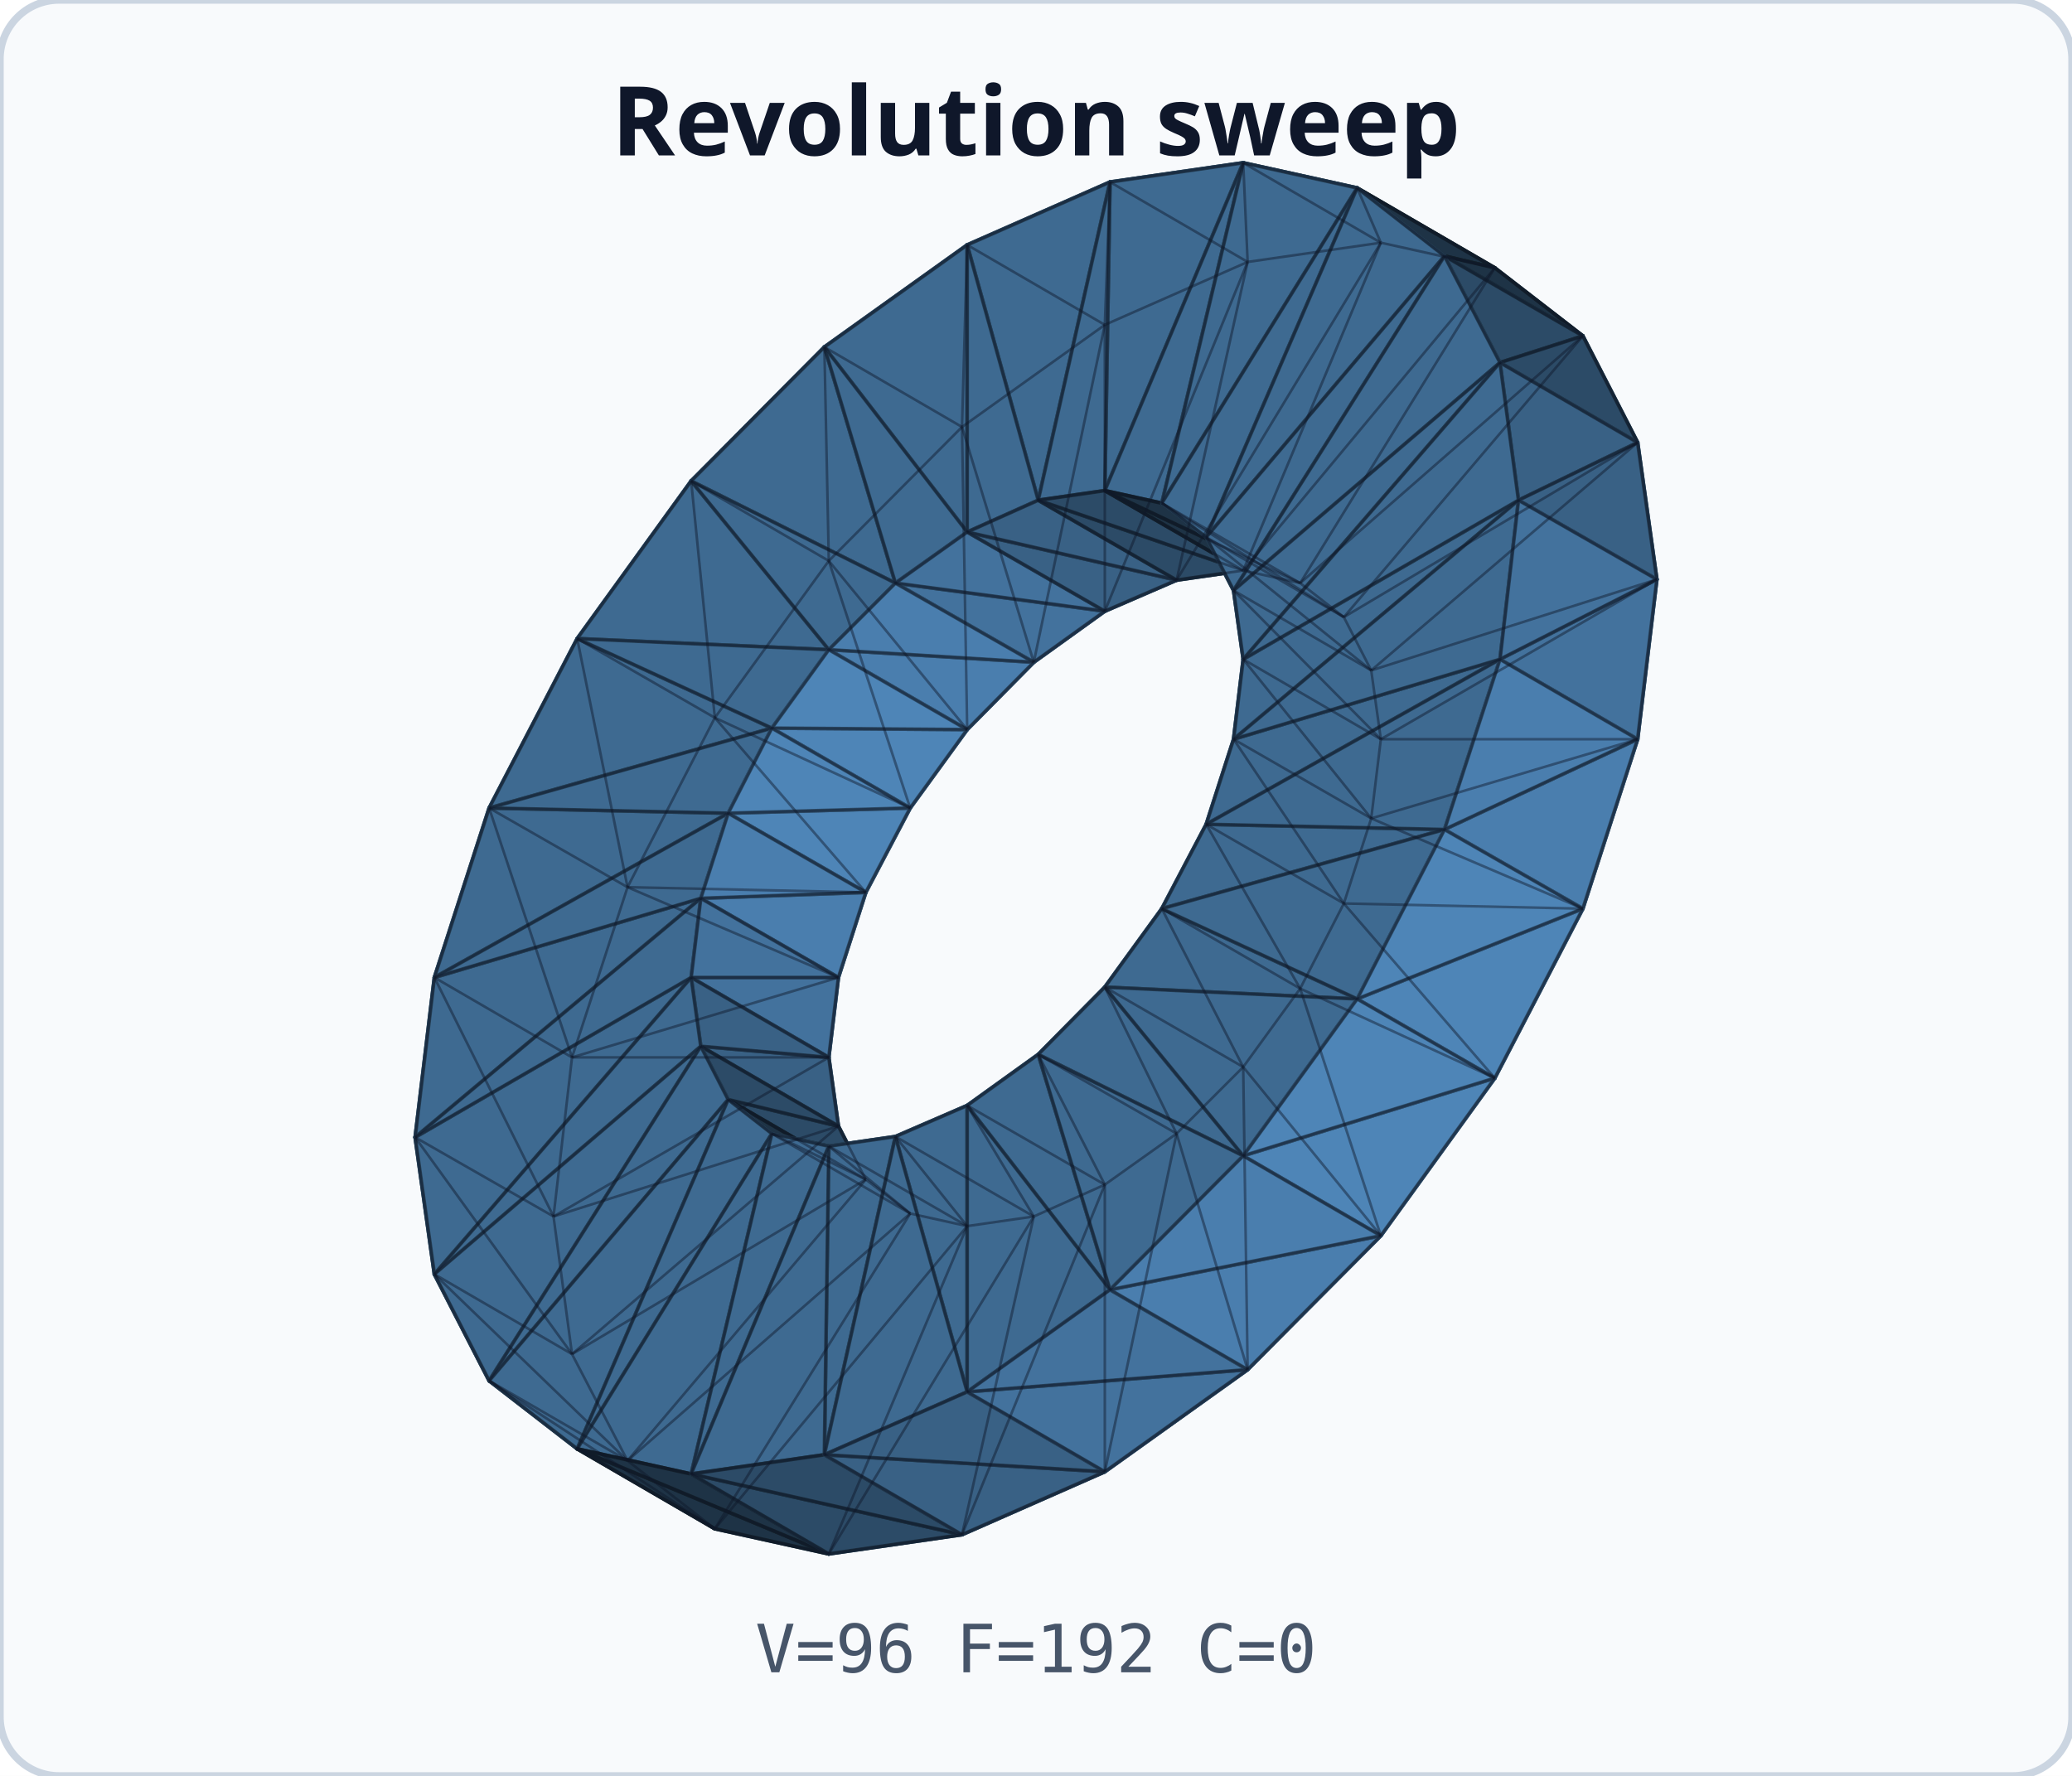
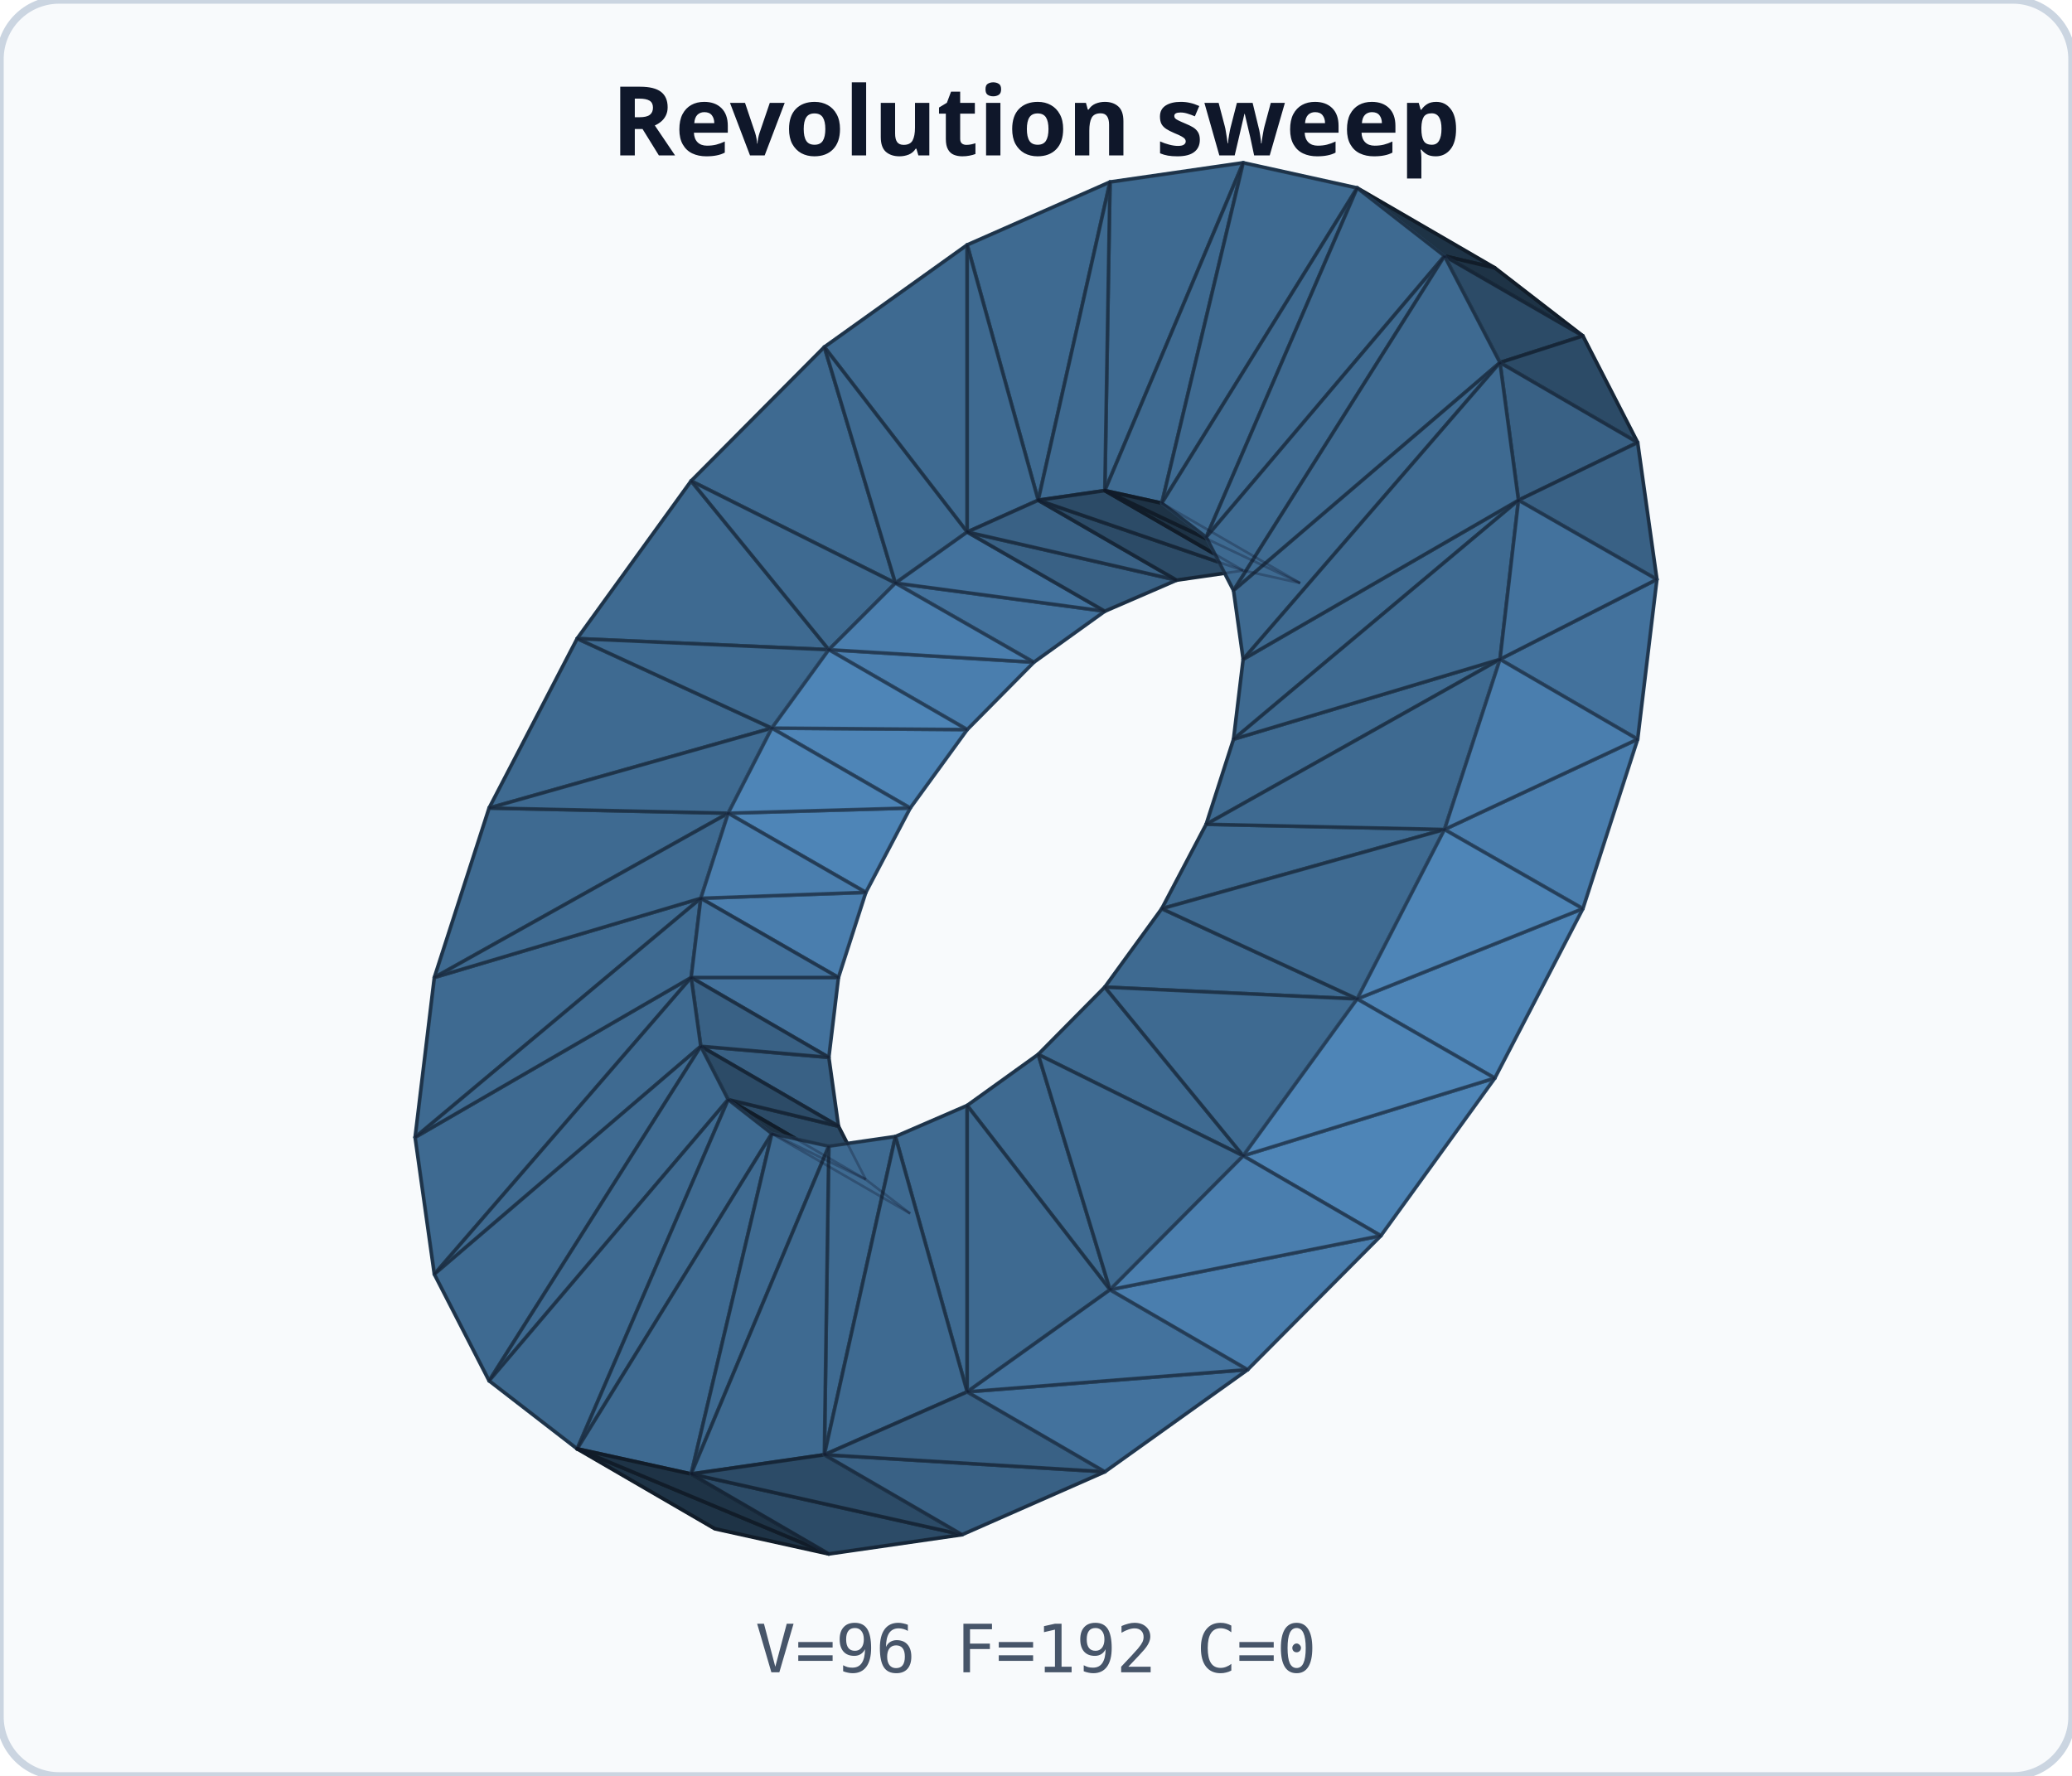
<svg xmlns="http://www.w3.org/2000/svg" width="280" height="240" viewBox="0 0 280 240" role="img" aria-labelledby="panel-title">
  <rect width="100%" height="100%" fill="white" />
  <g>
    <rect x="0.0" y="0.0" width="280.0" height="240.0" rx="8" fill="#f8fafc" stroke="#cbd5e1" />
    <text x="140.0" y="21.0" text-anchor="middle" font-family="sans-serif" font-size="13" font-weight="600" fill="#0f172a">Revolution sweep</text>
    <g stroke-linejoin="round">
-       <polygon points="84.8,119.9 78.0,86.3 96.6,97.0" fill="#4e85b7" stroke="#2f506e" stroke-width="0.5" />
-       <polygon points="96.6,97.0 93.4,65.0 112.0,75.8" fill="#4e85b7" stroke="#2f506e" stroke-width="0.5" />
-       <polygon points="77.3,142.9 66.1,109.2 84.8,119.9" fill="#4a7eae" stroke="#2d4c68" stroke-width="0.5" />
-       <polygon points="96.6,97.0 78.0,86.3 93.4,65.0" fill="#4e85b7" stroke="#2f506e" stroke-width="0.5" />
-       <polygon points="84.8,119.9 66.1,109.2 78.0,86.3" fill="#4e85b7" stroke="#2f506e" stroke-width="0.5" />
-       <polygon points="112.0,75.8 111.4,46.9 130.0,57.7" fill="#4a7eae" stroke="#2d4c68" stroke-width="0.5" />
-       <polygon points="123.0,109.2 96.6,97.0 112.0,75.8" fill="#3e6a91" stroke="#254057" stroke-width="0.5" />
-       <polygon points="117.0,120.6 84.8,119.9 96.6,97.0" fill="#3e6a91" stroke="#254057" stroke-width="0.5" />
-       <polygon points="112.0,75.8 93.4,65.0 111.4,46.9" fill="#4a7eae" stroke="#2d4c68" stroke-width="0.5" />
-       <polygon points="77.3,142.9 58.7,132.1 66.1,109.2" fill="#4a7eae" stroke="#2d4c68" stroke-width="0.5" />
-       <polygon points="130.7,98.6 112.0,75.8 130.0,57.7" fill="#3e6a91" stroke="#254057" stroke-width="0.5" />
-       <polygon points="113.3,132.1 77.3,142.9 84.8,119.9" fill="#3e6a91" stroke="#254057" stroke-width="0.5" />
-       <polygon points="74.8,164.4 58.7,132.1 77.3,142.9" fill="#43729d" stroke="#28445e" stroke-width="0.5" />
-       <polygon points="130.0,57.7 130.7,33.1 149.3,43.9" fill="#43729d" stroke="#28445e" stroke-width="0.5" />
-       <polygon points="130.0,57.7 111.4,46.9 130.7,33.1" fill="#43729d" stroke="#28445e" stroke-width="0.5" />
-       <polygon points="139.7,89.5 130.0,57.7 149.3,43.9" fill="#3e6a91" stroke="#254057" stroke-width="0.5" />
-       <polygon points="117.0,120.6 96.6,97.0 123.0,109.2" fill="#3e6a91" stroke="#254057" stroke-width="0.5" />
-       <polygon points="123.0,109.2 112.0,75.8 130.7,98.6" fill="#3e6a91" stroke="#254057" stroke-width="0.5" />
      <polygon points="66.1,109.2 104.3,98.4 78.0,86.3" fill="#3e6a91" stroke="#254057" stroke-width="0.5" />
-       <polygon points="112.0,142.9 74.8,164.4 77.3,142.9" fill="#3e6a91" stroke="#254057" stroke-width="0.5" />
-       <polygon points="74.8,164.4 56.1,153.7 58.7,132.1" fill="#43729d" stroke="#28445e" stroke-width="0.5" />
      <polygon points="78.0,86.3 112.0,87.8 93.4,65.0" fill="#3e6a91" stroke="#254057" stroke-width="0.5" />
-       <polygon points="113.3,132.1 84.8,119.9 117.0,120.6" fill="#3e6a91" stroke="#254057" stroke-width="0.5" />
      <polygon points="58.7,132.1 98.4,109.9 66.1,109.2" fill="#3e6a91" stroke="#254057" stroke-width="0.5" />
-       <polygon points="130.7,98.6 130.0,57.7 139.7,89.5" fill="#3e6a91" stroke="#254057" stroke-width="0.5" />
-       <polygon points="77.3,183.0 56.1,153.7 74.8,164.4" fill="#396185" stroke="#223a50" stroke-width="0.5" />
      <polygon points="93.4,65.0 121.0,78.8 111.4,46.9" fill="#3e6a91" stroke="#254057" stroke-width="0.5" />
-       <polygon points="112.0,142.9 77.3,142.9 113.3,132.1" fill="#3e6a91" stroke="#254057" stroke-width="0.5" />
-       <polygon points="149.3,82.6 149.3,43.9 168.6,35.4" fill="#3e6a91" stroke="#254057" stroke-width="0.5" />
-       <polygon points="149.3,43.9 130.7,33.1 150.0,24.6" fill="#396185" stroke="#223a50" stroke-width="0.5" />
-       <polygon points="149.3,43.9 150.0,24.6 168.6,35.4" fill="#396185" stroke="#223a50" stroke-width="0.5" />
-       <polygon points="139.7,89.5 149.3,43.9 149.3,82.6" fill="#3e6a91" stroke="#254057" stroke-width="0.5" />
      <polygon points="56.1,153.7 94.7,121.4 58.7,132.1" fill="#3e6a91" stroke="#254057" stroke-width="0.5" />
-       <polygon points="113.3,152.2 77.3,183.0 74.8,164.4" fill="#3e6a91" stroke="#254057" stroke-width="0.5" />
      <polygon points="78.0,86.3 104.3,98.4 112.0,87.8" fill="#3e6a91" stroke="#254057" stroke-width="0.5" />
      <polygon points="66.1,109.2 98.4,109.9 104.3,98.4" fill="#3e6a91" stroke="#254057" stroke-width="0.5" />
      <polygon points="111.4,46.9 130.7,71.9 130.7,33.1" fill="#3e6a91" stroke="#254057" stroke-width="0.5" />
-       <polygon points="77.3,183.0 58.7,172.2 56.1,153.7" fill="#396185" stroke="#223a50" stroke-width="0.5" />
      <polygon points="93.4,65.0 112.0,87.8 121.0,78.8" fill="#3e6a91" stroke="#254057" stroke-width="0.5" />
-       <polygon points="113.3,152.2 74.8,164.4 112.0,142.9" fill="#3e6a91" stroke="#254057" stroke-width="0.5" />
      <polygon points="104.3,98.4 123.0,109.2 130.7,98.6" fill="#4e85b7" stroke="#2f506e" stroke-width="0.5" />
      <polygon points="98.4,109.9 117.0,120.6 123.0,109.2" fill="#4e85b7" stroke="#2f506e" stroke-width="0.5" />
      <polygon points="58.7,132.1 94.7,121.4 98.4,109.9" fill="#3e6a91" stroke="#254057" stroke-width="0.5" />
      <polygon points="112.0,87.8 130.7,98.6 139.7,89.5" fill="#4a7eae" stroke="#2d4c68" stroke-width="0.5" />
      <polygon points="94.7,121.4 113.3,132.1 117.0,120.6" fill="#4a7eae" stroke="#2d4c68" stroke-width="0.5" />
      <polygon points="98.4,109.9 123.0,109.2 104.3,98.4" fill="#4e85b7" stroke="#2f506e" stroke-width="0.5" />
      <polygon points="111.4,46.9 121.0,78.8 130.7,71.9" fill="#3e6a91" stroke="#254057" stroke-width="0.5" />
      <polygon points="104.3,98.4 130.7,98.6 112.0,87.8" fill="#4e85b7" stroke="#2f506e" stroke-width="0.5" />
-       <polygon points="149.3,82.6 168.6,35.4 159.0,78.4" fill="#3e6a91" stroke="#254057" stroke-width="0.5" />
-       <polygon points="84.8,197.4 58.7,172.2 77.3,183.0" fill="#2c4b67" stroke="#1a2d3e" stroke-width="0.5" />
      <polygon points="94.7,121.4 117.0,120.6 98.4,109.9" fill="#4a7eae" stroke="#2d4c68" stroke-width="0.5" />
      <polygon points="121.0,78.8 139.7,89.5 149.3,82.6" fill="#43729d" stroke="#28445e" stroke-width="0.5" />
      <polygon points="58.7,172.2 93.4,132.1 56.1,153.7" fill="#3e6a91" stroke="#254057" stroke-width="0.5" />
-       <polygon points="159.0,78.4 168.6,35.4 186.6,32.8" fill="#3e6a91" stroke="#254057" stroke-width="0.5" />
      <polygon points="112.0,87.8 139.7,89.5 121.0,78.8" fill="#4a7eae" stroke="#2d4c68" stroke-width="0.5" />
      <polygon points="56.1,153.7 93.4,132.1 94.7,121.4" fill="#3e6a91" stroke="#254057" stroke-width="0.5" />
      <polygon points="93.4,132.1 112.0,142.9 113.3,132.1" fill="#43729d" stroke="#28445e" stroke-width="0.5" />
      <polygon points="130.7,33.1 140.3,67.6 150.0,24.6" fill="#3e6a91" stroke="#254057" stroke-width="0.5" />
-       <polygon points="168.6,35.4 150.0,24.6 168.0,22.0" fill="#2c4b67" stroke="#1a2d3e" stroke-width="0.5" />
-       <polygon points="117.0,159.4 84.8,197.4 77.3,183.0" fill="#3e6a91" stroke="#254057" stroke-width="0.5" />
-       <polygon points="117.0,159.4 77.3,183.0 113.3,152.2" fill="#3e6a91" stroke="#254057" stroke-width="0.5" />
      <polygon points="93.4,132.1 113.3,132.1 94.7,121.4" fill="#43729d" stroke="#28445e" stroke-width="0.5" />
-       <polygon points="168.6,35.4 168.0,22.0 186.6,32.8" fill="#2c4b67" stroke="#1a2d3e" stroke-width="0.5" />
      <polygon points="121.0,78.8 149.3,82.6 130.7,71.9" fill="#43729d" stroke="#28445e" stroke-width="0.5" />
      <polygon points="130.7,33.1 130.7,71.9 140.3,67.6" fill="#3e6a91" stroke="#254057" stroke-width="0.5" />
      <polygon points="130.7,71.9 149.3,82.6 159.0,78.4" fill="#396185" stroke="#223a50" stroke-width="0.5" />
      <polygon points="94.7,141.4 113.3,152.2 112.0,142.9" fill="#396185" stroke="#223a50" stroke-width="0.5" />
-       <polygon points="84.8,197.4 66.1,186.6 58.7,172.2" fill="#2c4b67" stroke="#1a2d3e" stroke-width="0.5" />
-       <polygon points="159.0,78.4 186.6,32.8 168.0,77.1" fill="#3e6a91" stroke="#254057" stroke-width="0.5" />
      <polygon points="94.7,141.4 112.0,142.9 93.4,132.1" fill="#396185" stroke="#223a50" stroke-width="0.5" />
      <polygon points="58.7,172.2 94.7,141.4 93.4,132.1" fill="#3e6a91" stroke="#254057" stroke-width="0.5" />
      <polygon points="130.7,71.9 159.0,78.4 140.3,67.6" fill="#396185" stroke="#223a50" stroke-width="0.5" />
      <polygon points="66.1,186.6 94.7,141.4 58.7,172.2" fill="#3e6a91" stroke="#254057" stroke-width="0.5" />
      <polygon points="140.3,67.6 159.0,78.4 168.0,77.1" fill="#2c4b67" stroke="#1a2d3e" stroke-width="0.5" />
-       <polygon points="168.0,77.1 186.6,32.8 202.0,36.2" fill="#3e6a91" stroke="#254057" stroke-width="0.5" />
-       <polygon points="123.0,164.0 84.8,197.4 117.0,159.4" fill="#3e6a91" stroke="#254057" stroke-width="0.5" />
      <polygon points="150.0,24.6 149.3,66.3 168.0,22.0" fill="#3e6a91" stroke="#254057" stroke-width="0.5" />
      <polygon points="150.0,24.6 140.3,67.6 149.3,66.3" fill="#3e6a91" stroke="#254057" stroke-width="0.5" />
-       <polygon points="96.6,206.6 66.1,186.6 84.8,197.4" fill="#1e3346" stroke="#121f2a" stroke-width="0.5" />
      <polygon points="98.4,148.6 117.0,159.4 113.3,152.2" fill="#2c4b67" stroke="#1a2d3e" stroke-width="0.5" />
      <polygon points="98.4,148.6 113.3,152.2 94.7,141.4" fill="#2c4b67" stroke="#1a2d3e" stroke-width="0.5" />
-       <polygon points="123.0,164.0 96.6,206.6 84.8,197.4" fill="#3e6a91" stroke="#254057" stroke-width="0.5" />
-       <polygon points="186.6,32.8 168.0,22.0 183.4,25.4" fill="#1e3346" stroke="#121f2a" stroke-width="0.5" />
      <polygon points="140.3,67.6 168.0,77.1 149.3,66.3" fill="#2c4b67" stroke="#1a2d3e" stroke-width="0.5" />
-       <polygon points="168.0,77.1 202.0,36.2 175.7,78.8" fill="#3e6a91" stroke="#254057" stroke-width="0.5" />
      <polygon points="66.1,186.6 98.4,148.6 94.7,141.4" fill="#3e6a91" stroke="#254057" stroke-width="0.5" />
-       <polygon points="186.6,32.8 183.4,25.4 202.0,36.2" fill="#1e3346" stroke="#121f2a" stroke-width="0.5" />
      <polygon points="149.3,66.3 168.0,77.1 175.7,78.8" fill="#1e3346" stroke="#121f2a" stroke-width="0.5" />
      <polygon points="104.3,153.2 123.0,164.0 117.0,159.4" fill="#1e3346" stroke="#121f2a" stroke-width="0.5" />
      <polygon points="104.3,153.2 117.0,159.4 98.4,148.6" fill="#1e3346" stroke="#121f2a" stroke-width="0.5" />
-       <polygon points="96.6,206.6 78.0,195.8 66.1,186.6" fill="#1e3346" stroke="#121f2a" stroke-width="0.5" />
-       <polygon points="130.7,165.7 96.6,206.6 123.0,164.0" fill="#3e6a91" stroke="#254057" stroke-width="0.5" />
      <polygon points="168.0,22.0 149.3,66.3 157.0,68.0" fill="#3e6a91" stroke="#254057" stroke-width="0.5" />
      <polygon points="78.0,195.8 98.4,148.6 66.1,186.6" fill="#3e6a91" stroke="#254057" stroke-width="0.5" />
      <polygon points="149.3,66.3 175.7,78.8 157.0,68.0" fill="#1e3346" stroke="#121f2a" stroke-width="0.5" />
-       <polygon points="175.7,78.8 202.0,36.2 213.9,45.4" fill="#3e6a91" stroke="#254057" stroke-width="0.5" />
      <polygon points="168.0,22.0 157.0,68.0 183.4,25.4" fill="#3e6a91" stroke="#254057" stroke-width="0.5" />
-       <polygon points="157.0,68.0 175.7,78.8 181.6,83.4" fill="#1e3346" stroke="#121f2a" stroke-width="0.5" />
-       <polygon points="175.7,78.8 213.9,45.4 181.6,83.4" fill="#3e6a91" stroke="#254057" stroke-width="0.5" />
-       <polygon points="130.7,165.7 112.0,210.0 96.6,206.6" fill="#3e6a91" stroke="#254057" stroke-width="0.5" />
      <polygon points="78.0,195.8 104.3,153.2 98.4,148.6" fill="#3e6a91" stroke="#254057" stroke-width="0.5" />
-       <polygon points="112.0,154.9 130.7,165.7 123.0,164.0" fill="#1e3346" stroke="#121f2a" stroke-width="0.5" />
      <polygon points="112.0,210.0 78.0,195.8 96.6,206.6" fill="#1e3346" stroke="#121f2a" stroke-width="0.5" />
-       <polygon points="112.0,154.9 123.0,164.0 104.3,153.2" fill="#1e3346" stroke="#121f2a" stroke-width="0.5" />
      <polygon points="202.0,36.2 183.4,25.4 195.2,34.6" fill="#1e3346" stroke="#121f2a" stroke-width="0.5" />
-       <polygon points="157.0,68.0 181.6,83.4 163.0,72.6" fill="#1e3346" stroke="#121f2a" stroke-width="0.5" />
-       <polygon points="139.7,164.4 112.0,210.0 130.7,165.7" fill="#3e6a91" stroke="#254057" stroke-width="0.5" />
      <polygon points="183.4,25.4 157.0,68.0 163.0,72.6" fill="#3e6a91" stroke="#254057" stroke-width="0.5" />
-       <polygon points="163.0,72.6 181.6,83.4 185.3,90.6" fill="#2c4b67" stroke="#1a2d3e" stroke-width="0.5" />
      <polygon points="202.0,36.2 195.2,34.6 213.9,45.4" fill="#1e3346" stroke="#121f2a" stroke-width="0.5" />
      <polygon points="93.4,199.2 104.3,153.2 78.0,195.8" fill="#3e6a91" stroke="#254057" stroke-width="0.5" />
-       <polygon points="121.0,153.6 139.7,164.4 130.7,165.7" fill="#2c4b67" stroke="#1a2d3e" stroke-width="0.5" />
-       <polygon points="121.0,153.6 130.7,165.7 112.0,154.9" fill="#2c4b67" stroke="#1a2d3e" stroke-width="0.5" />
      <polygon points="112.0,210.0 93.4,199.2 78.0,195.8" fill="#1e3346" stroke="#121f2a" stroke-width="0.5" />
-       <polygon points="181.6,83.4 221.3,59.8 185.3,90.6" fill="#3e6a91" stroke="#254057" stroke-width="0.5" />
-       <polygon points="181.6,83.4 213.9,45.4 221.3,59.8" fill="#3e6a91" stroke="#254057" stroke-width="0.5" />
      <polygon points="183.4,25.4 163.0,72.6 195.2,34.6" fill="#3e6a91" stroke="#254057" stroke-width="0.5" />
      <polygon points="93.4,199.2 112.0,154.9 104.3,153.2" fill="#3e6a91" stroke="#254057" stroke-width="0.5" />
-       <polygon points="163.0,72.6 185.3,90.6 166.7,79.8" fill="#2c4b67" stroke="#1a2d3e" stroke-width="0.5" />
-       <polygon points="139.7,164.4 130.0,207.4 112.0,210.0" fill="#3e6a91" stroke="#254057" stroke-width="0.5" />
-       <polygon points="166.7,79.8 185.3,90.6 186.6,99.9" fill="#396185" stroke="#223a50" stroke-width="0.5" />
-       <polygon points="149.3,160.1 130.0,207.4 139.7,164.4" fill="#3e6a91" stroke="#254057" stroke-width="0.5" />
-       <polygon points="130.7,149.4 149.3,160.1 139.7,164.4" fill="#396185" stroke="#223a50" stroke-width="0.5" />
      <polygon points="195.2,34.6 163.0,72.6 166.7,79.8" fill="#3e6a91" stroke="#254057" stroke-width="0.5" />
      <polygon points="130.0,207.4 93.4,199.2 112.0,210.0" fill="#2c4b67" stroke="#1a2d3e" stroke-width="0.5" />
-       <polygon points="130.7,149.4 139.7,164.4 121.0,153.6" fill="#396185" stroke="#223a50" stroke-width="0.5" />
-       <polygon points="185.3,90.6 223.9,78.3 186.6,99.9" fill="#3e6a91" stroke="#254057" stroke-width="0.5" />
-       <polygon points="166.7,79.8 186.6,99.9 168.0,89.1" fill="#396185" stroke="#223a50" stroke-width="0.5" />
-       <polygon points="168.0,89.1 186.6,99.9 185.3,110.6" fill="#43729d" stroke="#28445e" stroke-width="0.5" />
      <polygon points="213.9,45.4 195.2,34.6 202.7,49.0" fill="#2c4b67" stroke="#1a2d3e" stroke-width="0.5" />
-       <polygon points="140.3,142.5 159.0,153.2 149.3,160.1" fill="#43729d" stroke="#28445e" stroke-width="0.5" />
      <polygon points="111.4,196.6 121.0,153.6 112.0,154.9" fill="#3e6a91" stroke="#254057" stroke-width="0.5" />
      <polygon points="111.4,196.6 112.0,154.9 93.4,199.2" fill="#3e6a91" stroke="#254057" stroke-width="0.5" />
      <polygon points="213.9,45.4 202.7,49.0 221.3,59.8" fill="#2c4b67" stroke="#1a2d3e" stroke-width="0.5" />
-       <polygon points="185.3,90.6 221.3,59.8 223.9,78.3" fill="#3e6a91" stroke="#254057" stroke-width="0.5" />
-       <polygon points="159.0,153.2 149.3,198.9 149.3,160.1" fill="#3e6a91" stroke="#254057" stroke-width="0.5" />
-       <polygon points="140.3,142.5 149.3,160.1 130.7,149.4" fill="#43729d" stroke="#28445e" stroke-width="0.5" />
-       <polygon points="166.7,99.9 185.3,110.6 181.6,122.1" fill="#4a7eae" stroke="#2d4c68" stroke-width="0.5" />
      <polygon points="195.2,34.6 166.7,79.8 202.7,49.0" fill="#3e6a91" stroke="#254057" stroke-width="0.5" />
-       <polygon points="149.3,160.1 149.3,198.9 130.0,207.4" fill="#3e6a91" stroke="#254057" stroke-width="0.5" />
-       <polygon points="168.0,89.1 185.3,110.6 166.7,99.9" fill="#43729d" stroke="#28445e" stroke-width="0.5" />
-       <polygon points="149.3,133.4 168.0,144.2 159.0,153.2" fill="#4a7eae" stroke="#2d4c68" stroke-width="0.5" />
      <polygon points="130.0,207.4 111.4,196.6 93.4,199.2" fill="#2c4b67" stroke="#1a2d3e" stroke-width="0.5" />
      <polygon points="202.7,49.0 166.7,79.8 168.0,89.1" fill="#3e6a91" stroke="#254057" stroke-width="0.5" />
-       <polygon points="163.0,111.4 181.6,122.1 175.7,133.6" fill="#4e85b7" stroke="#2f506e" stroke-width="0.5" />
-       <polygon points="186.6,99.9 221.3,99.9 185.3,110.6" fill="#3e6a91" stroke="#254057" stroke-width="0.5" />
-       <polygon points="157.0,122.8 175.7,133.6 168.0,144.2" fill="#4e85b7" stroke="#2f506e" stroke-width="0.5" />
-       <polygon points="149.3,133.4 159.0,153.2 140.3,142.5" fill="#4a7eae" stroke="#2d4c68" stroke-width="0.5" />
-       <polygon points="166.7,99.9 181.6,122.1 163.0,111.4" fill="#4a7eae" stroke="#2d4c68" stroke-width="0.5" />
-       <polygon points="168.0,144.2 168.6,185.1 159.0,153.2" fill="#3e6a91" stroke="#254057" stroke-width="0.5" />
-       <polygon points="157.0,122.8 168.0,144.2 149.3,133.4" fill="#4e85b7" stroke="#2f506e" stroke-width="0.5" />
-       <polygon points="163.0,111.4 175.7,133.6 157.0,122.8" fill="#4e85b7" stroke="#2f506e" stroke-width="0.5" />
      <polygon points="130.7,188.1 130.7,149.4 121.0,153.6" fill="#3e6a91" stroke="#254057" stroke-width="0.5" />
-       <polygon points="185.3,110.6 213.9,122.8 181.6,122.1" fill="#3e6a91" stroke="#254057" stroke-width="0.5" />
      <polygon points="149.3,198.9 111.4,196.6 130.0,207.4" fill="#396185" stroke="#223a50" stroke-width="0.5" />
-       <polygon points="186.6,99.9 223.9,78.3 221.3,99.9" fill="#3e6a91" stroke="#254057" stroke-width="0.5" />
-       <polygon points="175.7,133.6 186.6,167.0 168.0,144.2" fill="#3e6a91" stroke="#254057" stroke-width="0.5" />
-       <polygon points="181.6,122.1 202.0,145.7 175.7,133.6" fill="#3e6a91" stroke="#254057" stroke-width="0.5" />
      <polygon points="130.7,188.1 121.0,153.6 111.4,196.6" fill="#3e6a91" stroke="#254057" stroke-width="0.5" />
-       <polygon points="159.0,153.2 168.6,185.1 149.3,198.9" fill="#3e6a91" stroke="#254057" stroke-width="0.5" />
      <polygon points="205.2,67.6 168.0,89.1 166.7,99.9" fill="#3e6a91" stroke="#254057" stroke-width="0.5" />
      <polygon points="221.3,59.8 202.7,49.0 205.2,67.6" fill="#396185" stroke="#223a50" stroke-width="0.5" />
      <polygon points="221.3,59.8 205.2,67.6 223.9,78.3" fill="#396185" stroke="#223a50" stroke-width="0.5" />
      <polygon points="202.7,49.0 168.0,89.1 205.2,67.6" fill="#3e6a91" stroke="#254057" stroke-width="0.5" />
      <polygon points="150.0,174.3 140.3,142.5 130.7,149.4" fill="#3e6a91" stroke="#254057" stroke-width="0.5" />
-       <polygon points="185.3,110.6 221.3,99.9 213.9,122.8" fill="#3e6a91" stroke="#254057" stroke-width="0.5" />
      <polygon points="149.3,198.9 130.7,188.1 111.4,196.6" fill="#396185" stroke="#223a50" stroke-width="0.5" />
      <polygon points="202.7,89.1 166.7,99.9 163.0,111.4" fill="#3e6a91" stroke="#254057" stroke-width="0.5" />
-       <polygon points="168.0,144.2 186.6,167.0 168.6,185.1" fill="#3e6a91" stroke="#254057" stroke-width="0.5" />
      <polygon points="168.0,156.2 149.3,133.4 140.3,142.5" fill="#3e6a91" stroke="#254057" stroke-width="0.5" />
-       <polygon points="181.6,122.1 213.9,122.8 202.0,145.7" fill="#3e6a91" stroke="#254057" stroke-width="0.5" />
      <polygon points="168.6,185.1 130.7,188.1 149.3,198.9" fill="#43729d" stroke="#28445e" stroke-width="0.5" />
      <polygon points="150.0,174.3 130.7,149.4 130.7,188.1" fill="#3e6a91" stroke="#254057" stroke-width="0.5" />
-       <polygon points="175.7,133.6 202.0,145.7 186.6,167.0" fill="#3e6a91" stroke="#254057" stroke-width="0.5" />
      <polygon points="195.2,112.1 163.0,111.4 157.0,122.8" fill="#3e6a91" stroke="#254057" stroke-width="0.5" />
      <polygon points="183.4,135.0 157.0,122.8 149.3,133.4" fill="#3e6a91" stroke="#254057" stroke-width="0.5" />
      <polygon points="205.2,67.6 166.7,99.9 202.7,89.1" fill="#3e6a91" stroke="#254057" stroke-width="0.5" />
      <polygon points="223.9,78.3 202.7,89.1 221.3,99.9" fill="#43729d" stroke="#28445e" stroke-width="0.5" />
      <polygon points="223.9,78.3 205.2,67.6 202.7,89.1" fill="#43729d" stroke="#28445e" stroke-width="0.5" />
      <polygon points="168.6,185.1 150.0,174.3 130.7,188.1" fill="#43729d" stroke="#28445e" stroke-width="0.5" />
      <polygon points="168.0,156.2 140.3,142.5 150.0,174.3" fill="#3e6a91" stroke="#254057" stroke-width="0.5" />
      <polygon points="202.7,89.1 163.0,111.4 195.2,112.1" fill="#3e6a91" stroke="#254057" stroke-width="0.5" />
      <polygon points="186.6,167.0 150.0,174.3 168.6,185.1" fill="#4a7eae" stroke="#2d4c68" stroke-width="0.5" />
      <polygon points="221.3,99.9 195.2,112.1 213.9,122.8" fill="#4a7eae" stroke="#2d4c68" stroke-width="0.5" />
      <polygon points="183.4,135.0 149.3,133.4 168.0,156.2" fill="#3e6a91" stroke="#254057" stroke-width="0.5" />
      <polygon points="195.2,112.1 157.0,122.8 183.4,135.0" fill="#3e6a91" stroke="#254057" stroke-width="0.5" />
      <polygon points="221.3,99.9 202.7,89.1 195.2,112.1" fill="#4a7eae" stroke="#2d4c68" stroke-width="0.5" />
      <polygon points="202.0,145.7 168.0,156.2 186.6,167.0" fill="#4e85b7" stroke="#2f506e" stroke-width="0.5" />
      <polygon points="213.9,122.8 183.4,135.0 202.0,145.7" fill="#4e85b7" stroke="#2f506e" stroke-width="0.5" />
      <polygon points="186.6,167.0 168.0,156.2 150.0,174.3" fill="#4a7eae" stroke="#2d4c68" stroke-width="0.5" />
      <polygon points="213.9,122.8 195.2,112.1 183.4,135.0" fill="#4e85b7" stroke="#2f506e" stroke-width="0.5" />
      <polygon points="202.0,145.7 183.4,135.0 168.0,156.2" fill="#4e85b7" stroke="#2f506e" stroke-width="0.5" />
    </g>
-     <g stroke="#0f172a" stroke-width="0.35" stroke-opacity="0.45">
-       <line x1="186.6" y1="99.9" x2="223.9" y2="78.3" />
-       <line x1="186.6" y1="99.9" x2="168.0" y2="89.1" />
-       <line x1="186.6" y1="99.9" x2="185.3" y2="110.6" />
-       <line x1="186.6" y1="99.9" x2="221.3" y2="99.9" />
-       <line x1="186.6" y1="99.9" x2="185.3" y2="90.6" />
-       <line x1="186.6" y1="99.9" x2="166.7" y2="79.8" />
+     <g stroke="#0f172a" stroke-width="0.35" stroke-opacity="0.30">
      <line x1="223.9" y1="78.3" x2="205.2" y2="67.6" />
      <line x1="223.9" y1="78.3" x2="221.3" y2="99.9" />
      <line x1="223.9" y1="78.3" x2="202.7" y2="89.1" />
-       <line x1="223.9" y1="78.3" x2="185.3" y2="90.6" />
      <line x1="223.9" y1="78.3" x2="221.3" y2="59.8" />
      <line x1="205.2" y1="67.6" x2="168.0" y2="89.1" />
      <line x1="205.2" y1="67.6" x2="202.7" y2="89.1" />
      <line x1="205.2" y1="67.6" x2="166.7" y2="99.9" />
      <line x1="205.2" y1="67.6" x2="221.3" y2="59.8" />
      <line x1="205.2" y1="67.6" x2="202.7" y2="49.0" />
-       <line x1="168.0" y1="89.1" x2="185.3" y2="110.6" />
      <line x1="168.0" y1="89.1" x2="166.7" y2="99.9" />
      <line x1="168.0" y1="89.1" x2="202.7" y2="49.0" />
      <line x1="168.0" y1="89.1" x2="166.7" y2="79.8" />
-       <line x1="185.3" y1="110.6" x2="221.3" y2="99.9" />
-       <line x1="185.3" y1="110.6" x2="166.7" y2="99.9" />
-       <line x1="185.3" y1="110.6" x2="181.6" y2="122.1" />
-       <line x1="185.3" y1="110.6" x2="213.9" y2="122.8" />
      <line x1="221.3" y1="99.9" x2="202.7" y2="89.1" />
      <line x1="221.3" y1="99.9" x2="213.9" y2="122.8" />
      <line x1="221.3" y1="99.9" x2="195.2" y2="112.1" />
      <line x1="202.7" y1="89.1" x2="166.7" y2="99.9" />
      <line x1="202.7" y1="89.1" x2="195.2" y2="112.1" />
      <line x1="202.7" y1="89.1" x2="163.0" y2="111.4" />
-       <line x1="166.7" y1="99.9" x2="181.6" y2="122.1" />
      <line x1="166.7" y1="99.9" x2="163.0" y2="111.4" />
-       <line x1="181.6" y1="122.1" x2="213.9" y2="122.8" />
-       <line x1="181.6" y1="122.1" x2="163.0" y2="111.4" />
-       <line x1="181.6" y1="122.1" x2="175.7" y2="133.6" />
-       <line x1="181.6" y1="122.1" x2="202.0" y2="145.7" />
      <line x1="213.9" y1="122.8" x2="195.2" y2="112.1" />
      <line x1="213.9" y1="122.8" x2="202.0" y2="145.7" />
      <line x1="213.9" y1="122.8" x2="183.4" y2="135.0" />
      <line x1="195.2" y1="112.1" x2="163.0" y2="111.4" />
      <line x1="195.2" y1="112.1" x2="183.4" y2="135.0" />
      <line x1="195.2" y1="112.1" x2="157.0" y2="122.8" />
-       <line x1="163.0" y1="111.4" x2="175.7" y2="133.6" />
      <line x1="163.0" y1="111.4" x2="157.0" y2="122.8" />
-       <line x1="175.7" y1="133.6" x2="202.0" y2="145.7" />
-       <line x1="175.7" y1="133.6" x2="157.0" y2="122.8" />
-       <line x1="175.7" y1="133.6" x2="168.0" y2="144.2" />
-       <line x1="175.7" y1="133.6" x2="186.6" y2="167.0" />
      <line x1="202.0" y1="145.7" x2="183.4" y2="135.0" />
      <line x1="202.0" y1="145.7" x2="186.6" y2="167.0" />
      <line x1="202.0" y1="145.7" x2="168.0" y2="156.2" />
      <line x1="183.4" y1="135.0" x2="157.0" y2="122.8" />
      <line x1="183.4" y1="135.0" x2="168.0" y2="156.2" />
      <line x1="183.4" y1="135.0" x2="149.3" y2="133.4" />
-       <line x1="157.0" y1="122.8" x2="168.0" y2="144.2" />
      <line x1="157.0" y1="122.8" x2="149.3" y2="133.4" />
-       <line x1="168.0" y1="144.2" x2="186.6" y2="167.0" />
-       <line x1="168.0" y1="144.2" x2="149.3" y2="133.4" />
-       <line x1="168.0" y1="144.2" x2="159.0" y2="153.2" />
-       <line x1="168.0" y1="144.2" x2="168.6" y2="185.1" />
      <line x1="186.6" y1="167.0" x2="168.0" y2="156.2" />
      <line x1="186.6" y1="167.0" x2="168.6" y2="185.1" />
      <line x1="186.6" y1="167.0" x2="150.0" y2="174.3" />
      <line x1="168.0" y1="156.2" x2="149.3" y2="133.4" />
      <line x1="168.0" y1="156.2" x2="150.0" y2="174.3" />
      <line x1="168.0" y1="156.2" x2="140.3" y2="142.5" />
-       <line x1="149.3" y1="133.4" x2="159.0" y2="153.2" />
      <line x1="149.3" y1="133.4" x2="140.3" y2="142.5" />
-       <line x1="159.0" y1="153.2" x2="168.6" y2="185.1" />
-       <line x1="159.0" y1="153.2" x2="140.3" y2="142.5" />
-       <line x1="159.0" y1="153.2" x2="149.3" y2="160.1" />
-       <line x1="159.0" y1="153.2" x2="149.3" y2="198.9" />
      <line x1="168.6" y1="185.1" x2="150.0" y2="174.3" />
      <line x1="168.6" y1="185.1" x2="149.3" y2="198.9" />
      <line x1="168.6" y1="185.1" x2="130.7" y2="188.1" />
      <line x1="150.0" y1="174.3" x2="140.3" y2="142.5" />
      <line x1="150.0" y1="174.3" x2="130.7" y2="188.1" />
      <line x1="150.0" y1="174.3" x2="130.7" y2="149.4" />
-       <line x1="140.3" y1="142.5" x2="149.3" y2="160.1" />
      <line x1="140.3" y1="142.5" x2="130.7" y2="149.4" />
-       <line x1="149.3" y1="160.1" x2="149.3" y2="198.9" />
-       <line x1="149.3" y1="160.1" x2="130.7" y2="149.4" />
-       <line x1="149.3" y1="160.1" x2="139.7" y2="164.4" />
-       <line x1="149.3" y1="160.1" x2="130.0" y2="207.4" />
      <line x1="149.3" y1="198.9" x2="130.7" y2="188.1" />
      <line x1="149.3" y1="198.9" x2="130.0" y2="207.4" />
      <line x1="149.3" y1="198.9" x2="111.4" y2="196.6" />
      <line x1="130.7" y1="188.1" x2="130.7" y2="149.4" />
      <line x1="130.7" y1="188.1" x2="111.4" y2="196.6" />
      <line x1="130.7" y1="188.1" x2="121.0" y2="153.6" />
-       <line x1="130.7" y1="149.4" x2="139.7" y2="164.4" />
      <line x1="130.7" y1="149.4" x2="121.0" y2="153.6" />
-       <line x1="139.7" y1="164.4" x2="130.0" y2="207.4" />
-       <line x1="139.7" y1="164.4" x2="121.0" y2="153.6" />
-       <line x1="139.7" y1="164.4" x2="130.7" y2="165.7" />
-       <line x1="139.7" y1="164.4" x2="112.0" y2="210.0" />
      <line x1="130.0" y1="207.4" x2="111.4" y2="196.6" />
      <line x1="130.0" y1="207.4" x2="112.0" y2="210.0" />
      <line x1="130.0" y1="207.4" x2="93.4" y2="199.2" />
      <line x1="111.4" y1="196.6" x2="121.0" y2="153.6" />
      <line x1="111.4" y1="196.6" x2="93.4" y2="199.2" />
      <line x1="111.4" y1="196.6" x2="112.0" y2="154.9" />
-       <line x1="121.0" y1="153.6" x2="130.7" y2="165.7" />
      <line x1="121.0" y1="153.6" x2="112.0" y2="154.9" />
-       <line x1="130.7" y1="165.7" x2="112.0" y2="210.0" />
-       <line x1="130.7" y1="165.7" x2="112.0" y2="154.9" />
-       <line x1="130.7" y1="165.7" x2="123.0" y2="164.0" />
-       <line x1="130.7" y1="165.7" x2="96.6" y2="206.6" />
      <line x1="112.0" y1="210.0" x2="93.4" y2="199.2" />
      <line x1="112.0" y1="210.0" x2="96.6" y2="206.6" />
      <line x1="112.0" y1="210.0" x2="78.0" y2="195.8" />
      <line x1="93.4" y1="199.2" x2="112.0" y2="154.9" />
      <line x1="93.4" y1="199.2" x2="78.0" y2="195.8" />
      <line x1="93.4" y1="199.2" x2="104.3" y2="153.2" />
-       <line x1="112.0" y1="154.9" x2="123.0" y2="164.0" />
      <line x1="112.0" y1="154.9" x2="104.3" y2="153.2" />
-       <line x1="123.0" y1="164.0" x2="96.6" y2="206.6" />
      <line x1="123.0" y1="164.0" x2="104.3" y2="153.2" />
      <line x1="123.0" y1="164.0" x2="117.0" y2="159.4" />
-       <line x1="123.0" y1="164.0" x2="84.8" y2="197.4" />
      <line x1="96.6" y1="206.6" x2="78.0" y2="195.8" />
-       <line x1="96.6" y1="206.6" x2="84.8" y2="197.4" />
-       <line x1="96.6" y1="206.6" x2="66.1" y2="186.6" />
      <line x1="78.0" y1="195.8" x2="104.3" y2="153.2" />
      <line x1="78.0" y1="195.8" x2="66.1" y2="186.6" />
      <line x1="78.0" y1="195.8" x2="98.4" y2="148.6" />
      <line x1="104.3" y1="153.2" x2="117.0" y2="159.4" />
      <line x1="104.3" y1="153.2" x2="98.4" y2="148.6" />
-       <line x1="117.0" y1="159.4" x2="84.8" y2="197.4" />
      <line x1="117.0" y1="159.4" x2="98.4" y2="148.6" />
      <line x1="117.0" y1="159.4" x2="113.3" y2="152.2" />
-       <line x1="117.0" y1="159.4" x2="77.3" y2="183.0" />
-       <line x1="84.8" y1="197.4" x2="66.1" y2="186.6" />
-       <line x1="84.8" y1="197.4" x2="77.3" y2="183.0" />
-       <line x1="84.8" y1="197.4" x2="58.7" y2="172.2" />
      <line x1="66.1" y1="186.6" x2="98.4" y2="148.6" />
      <line x1="66.1" y1="186.6" x2="58.7" y2="172.2" />
      <line x1="66.1" y1="186.6" x2="94.7" y2="141.4" />
      <line x1="98.4" y1="148.6" x2="113.3" y2="152.2" />
      <line x1="98.4" y1="148.6" x2="94.7" y2="141.4" />
-       <line x1="113.3" y1="152.2" x2="77.3" y2="183.0" />
      <line x1="113.3" y1="152.2" x2="94.7" y2="141.4" />
      <line x1="113.3" y1="152.2" x2="112.0" y2="142.9" />
-       <line x1="113.3" y1="152.2" x2="74.8" y2="164.4" />
-       <line x1="77.3" y1="183.0" x2="58.7" y2="172.2" />
-       <line x1="77.3" y1="183.0" x2="74.8" y2="164.4" />
-       <line x1="77.3" y1="183.0" x2="56.1" y2="153.7" />
      <line x1="58.7" y1="172.2" x2="94.7" y2="141.4" />
      <line x1="58.7" y1="172.2" x2="56.1" y2="153.7" />
      <line x1="58.7" y1="172.2" x2="93.4" y2="132.1" />
      <line x1="94.7" y1="141.4" x2="112.0" y2="142.9" />
      <line x1="94.7" y1="141.4" x2="93.4" y2="132.1" />
-       <line x1="112.0" y1="142.9" x2="74.8" y2="164.4" />
      <line x1="112.0" y1="142.9" x2="93.4" y2="132.1" />
      <line x1="112.0" y1="142.9" x2="113.3" y2="132.1" />
-       <line x1="112.0" y1="142.9" x2="77.3" y2="142.9" />
-       <line x1="74.8" y1="164.4" x2="56.1" y2="153.7" />
-       <line x1="74.8" y1="164.4" x2="77.3" y2="142.9" />
-       <line x1="74.8" y1="164.4" x2="58.7" y2="132.1" />
      <line x1="56.1" y1="153.7" x2="93.4" y2="132.1" />
      <line x1="56.1" y1="153.7" x2="58.7" y2="132.1" />
      <line x1="56.1" y1="153.7" x2="94.7" y2="121.4" />
      <line x1="93.4" y1="132.1" x2="113.3" y2="132.1" />
      <line x1="93.4" y1="132.1" x2="94.7" y2="121.4" />
-       <line x1="113.3" y1="132.1" x2="77.3" y2="142.9" />
      <line x1="113.3" y1="132.1" x2="94.7" y2="121.4" />
      <line x1="113.3" y1="132.1" x2="117.0" y2="120.6" />
-       <line x1="113.3" y1="132.1" x2="84.8" y2="119.9" />
-       <line x1="77.3" y1="142.9" x2="58.7" y2="132.1" />
-       <line x1="77.3" y1="142.9" x2="84.8" y2="119.9" />
-       <line x1="77.3" y1="142.9" x2="66.1" y2="109.2" />
      <line x1="58.7" y1="132.1" x2="94.7" y2="121.4" />
      <line x1="58.7" y1="132.1" x2="66.1" y2="109.2" />
      <line x1="58.7" y1="132.1" x2="98.4" y2="109.9" />
      <line x1="94.7" y1="121.4" x2="117.0" y2="120.6" />
      <line x1="94.7" y1="121.4" x2="98.4" y2="109.9" />
-       <line x1="117.0" y1="120.6" x2="84.8" y2="119.9" />
      <line x1="117.0" y1="120.6" x2="98.4" y2="109.9" />
      <line x1="117.0" y1="120.6" x2="123.0" y2="109.2" />
-       <line x1="117.0" y1="120.6" x2="96.6" y2="97.0" />
-       <line x1="84.8" y1="119.9" x2="66.1" y2="109.2" />
-       <line x1="84.8" y1="119.9" x2="96.6" y2="97.0" />
-       <line x1="84.8" y1="119.9" x2="78.0" y2="86.3" />
      <line x1="66.1" y1="109.2" x2="98.4" y2="109.9" />
      <line x1="66.1" y1="109.2" x2="78.0" y2="86.3" />
      <line x1="66.1" y1="109.2" x2="104.3" y2="98.4" />
      <line x1="98.4" y1="109.9" x2="123.0" y2="109.2" />
      <line x1="98.4" y1="109.9" x2="104.3" y2="98.4" />
-       <line x1="123.0" y1="109.2" x2="96.6" y2="97.0" />
      <line x1="123.0" y1="109.2" x2="104.3" y2="98.4" />
      <line x1="123.0" y1="109.2" x2="130.7" y2="98.6" />
-       <line x1="123.0" y1="109.2" x2="112.0" y2="75.8" />
-       <line x1="96.6" y1="97.0" x2="78.0" y2="86.3" />
-       <line x1="96.6" y1="97.0" x2="112.0" y2="75.8" />
-       <line x1="96.6" y1="97.0" x2="93.4" y2="65.0" />
      <line x1="78.0" y1="86.3" x2="104.3" y2="98.4" />
      <line x1="78.0" y1="86.3" x2="93.4" y2="65.0" />
      <line x1="78.0" y1="86.3" x2="112.0" y2="87.8" />
      <line x1="104.3" y1="98.4" x2="130.7" y2="98.6" />
      <line x1="104.3" y1="98.4" x2="112.0" y2="87.8" />
-       <line x1="130.7" y1="98.6" x2="112.0" y2="75.8" />
      <line x1="130.7" y1="98.6" x2="112.0" y2="87.8" />
      <line x1="130.7" y1="98.6" x2="139.7" y2="89.5" />
-       <line x1="130.7" y1="98.6" x2="130.0" y2="57.7" />
-       <line x1="112.0" y1="75.8" x2="93.4" y2="65.0" />
-       <line x1="112.0" y1="75.8" x2="130.0" y2="57.7" />
-       <line x1="112.0" y1="75.8" x2="111.4" y2="46.9" />
      <line x1="93.4" y1="65.0" x2="112.0" y2="87.8" />
      <line x1="93.4" y1="65.0" x2="111.4" y2="46.9" />
      <line x1="93.4" y1="65.0" x2="121.0" y2="78.8" />
      <line x1="112.0" y1="87.8" x2="139.7" y2="89.5" />
      <line x1="112.0" y1="87.8" x2="121.0" y2="78.8" />
-       <line x1="139.7" y1="89.5" x2="130.0" y2="57.7" />
      <line x1="139.7" y1="89.5" x2="121.0" y2="78.8" />
      <line x1="139.7" y1="89.5" x2="149.3" y2="82.6" />
-       <line x1="139.7" y1="89.5" x2="149.3" y2="43.9" />
-       <line x1="130.0" y1="57.7" x2="111.4" y2="46.9" />
-       <line x1="130.0" y1="57.7" x2="149.3" y2="43.9" />
-       <line x1="130.0" y1="57.7" x2="130.7" y2="33.1" />
      <line x1="111.4" y1="46.9" x2="121.0" y2="78.8" />
      <line x1="111.4" y1="46.9" x2="130.7" y2="33.1" />
      <line x1="111.4" y1="46.9" x2="130.7" y2="71.9" />
      <line x1="121.0" y1="78.8" x2="149.3" y2="82.6" />
      <line x1="121.0" y1="78.8" x2="130.7" y2="71.9" />
-       <line x1="149.3" y1="82.6" x2="149.3" y2="43.9" />
      <line x1="149.3" y1="82.6" x2="130.7" y2="71.9" />
      <line x1="149.3" y1="82.6" x2="159.0" y2="78.4" />
-       <line x1="149.3" y1="82.6" x2="168.6" y2="35.4" />
-       <line x1="149.3" y1="43.9" x2="130.7" y2="33.1" />
-       <line x1="149.3" y1="43.9" x2="168.6" y2="35.4" />
-       <line x1="149.3" y1="43.9" x2="150.0" y2="24.6" />
      <line x1="130.7" y1="33.1" x2="130.7" y2="71.9" />
      <line x1="130.7" y1="33.1" x2="150.0" y2="24.6" />
      <line x1="130.7" y1="33.1" x2="140.3" y2="67.6" />
      <line x1="130.7" y1="71.9" x2="159.0" y2="78.4" />
      <line x1="130.7" y1="71.9" x2="140.3" y2="67.6" />
-       <line x1="159.0" y1="78.4" x2="168.6" y2="35.4" />
      <line x1="159.0" y1="78.4" x2="140.3" y2="67.6" />
      <line x1="159.0" y1="78.4" x2="168.0" y2="77.1" />
-       <line x1="159.0" y1="78.4" x2="186.6" y2="32.8" />
-       <line x1="168.6" y1="35.4" x2="150.0" y2="24.6" />
-       <line x1="168.6" y1="35.4" x2="186.6" y2="32.8" />
-       <line x1="168.6" y1="35.4" x2="168.0" y2="22.0" />
      <line x1="150.0" y1="24.6" x2="140.3" y2="67.6" />
      <line x1="150.0" y1="24.6" x2="168.0" y2="22.0" />
      <line x1="150.0" y1="24.6" x2="149.3" y2="66.3" />
      <line x1="140.3" y1="67.6" x2="168.0" y2="77.1" />
      <line x1="140.3" y1="67.6" x2="149.3" y2="66.3" />
-       <line x1="168.0" y1="77.1" x2="186.6" y2="32.8" />
      <line x1="168.0" y1="77.1" x2="149.3" y2="66.3" />
      <line x1="168.0" y1="77.1" x2="175.7" y2="78.8" />
-       <line x1="168.0" y1="77.1" x2="202.0" y2="36.2" />
-       <line x1="186.6" y1="32.8" x2="168.0" y2="22.0" />
-       <line x1="186.6" y1="32.8" x2="202.0" y2="36.2" />
-       <line x1="186.6" y1="32.8" x2="183.4" y2="25.4" />
      <line x1="168.0" y1="22.0" x2="149.3" y2="66.3" />
      <line x1="168.0" y1="22.0" x2="183.4" y2="25.4" />
      <line x1="168.0" y1="22.0" x2="157.0" y2="68.0" />
      <line x1="149.3" y1="66.3" x2="175.7" y2="78.8" />
      <line x1="149.3" y1="66.3" x2="157.0" y2="68.0" />
-       <line x1="175.7" y1="78.8" x2="202.0" y2="36.2" />
      <line x1="175.7" y1="78.8" x2="157.0" y2="68.0" />
-       <line x1="175.7" y1="78.8" x2="181.6" y2="83.4" />
-       <line x1="175.7" y1="78.8" x2="213.9" y2="45.4" />
      <line x1="202.0" y1="36.2" x2="183.4" y2="25.4" />
      <line x1="202.0" y1="36.2" x2="213.9" y2="45.4" />
      <line x1="202.0" y1="36.2" x2="195.2" y2="34.6" />
      <line x1="183.4" y1="25.4" x2="157.0" y2="68.0" />
      <line x1="183.4" y1="25.4" x2="195.2" y2="34.6" />
      <line x1="183.4" y1="25.4" x2="163.0" y2="72.6" />
-       <line x1="157.0" y1="68.0" x2="181.6" y2="83.4" />
      <line x1="157.0" y1="68.0" x2="163.0" y2="72.6" />
-       <line x1="181.6" y1="83.4" x2="213.9" y2="45.4" />
-       <line x1="181.6" y1="83.4" x2="163.0" y2="72.6" />
-       <line x1="181.6" y1="83.4" x2="185.3" y2="90.6" />
-       <line x1="181.6" y1="83.4" x2="221.3" y2="59.8" />
      <line x1="213.9" y1="45.4" x2="195.2" y2="34.6" />
      <line x1="213.9" y1="45.4" x2="221.3" y2="59.8" />
      <line x1="213.9" y1="45.4" x2="202.7" y2="49.0" />
      <line x1="195.2" y1="34.6" x2="163.0" y2="72.6" />
      <line x1="195.2" y1="34.6" x2="202.7" y2="49.0" />
      <line x1="195.2" y1="34.6" x2="166.7" y2="79.8" />
-       <line x1="163.0" y1="72.6" x2="185.3" y2="90.6" />
      <line x1="163.0" y1="72.6" x2="166.7" y2="79.8" />
-       <line x1="185.3" y1="90.6" x2="221.3" y2="59.8" />
-       <line x1="185.3" y1="90.6" x2="166.7" y2="79.8" />
      <line x1="221.3" y1="59.8" x2="202.7" y2="49.0" />
      <line x1="202.7" y1="49.0" x2="166.7" y2="79.8" />
    </g>
    <text x="140.0" y="226.0" text-anchor="middle" font-family="monospace" font-size="9" fill="#475569">V=96 F=192 C=0</text>
  </g>
</svg>
